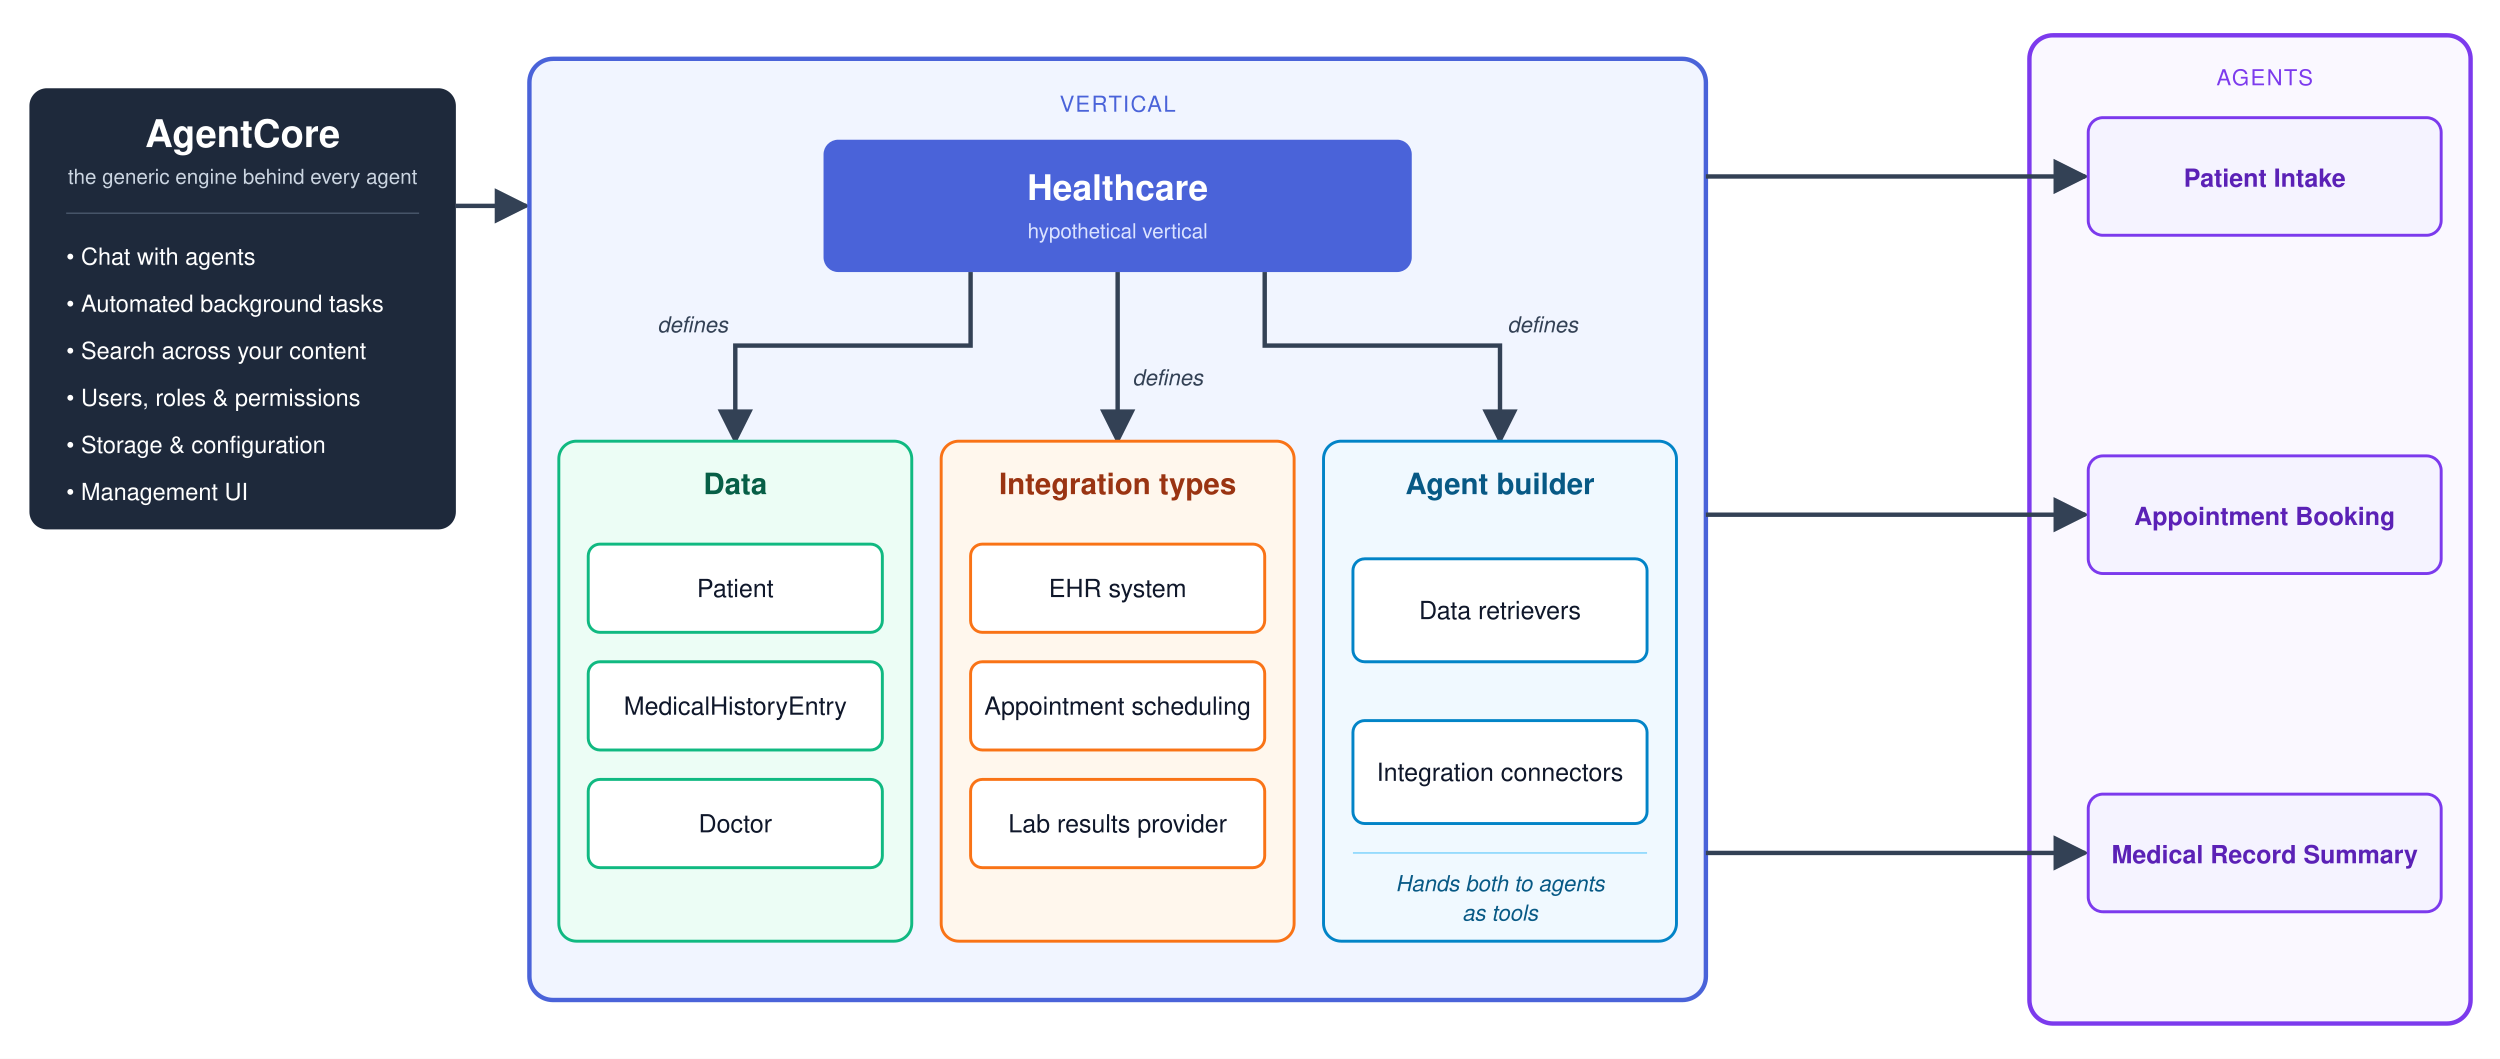
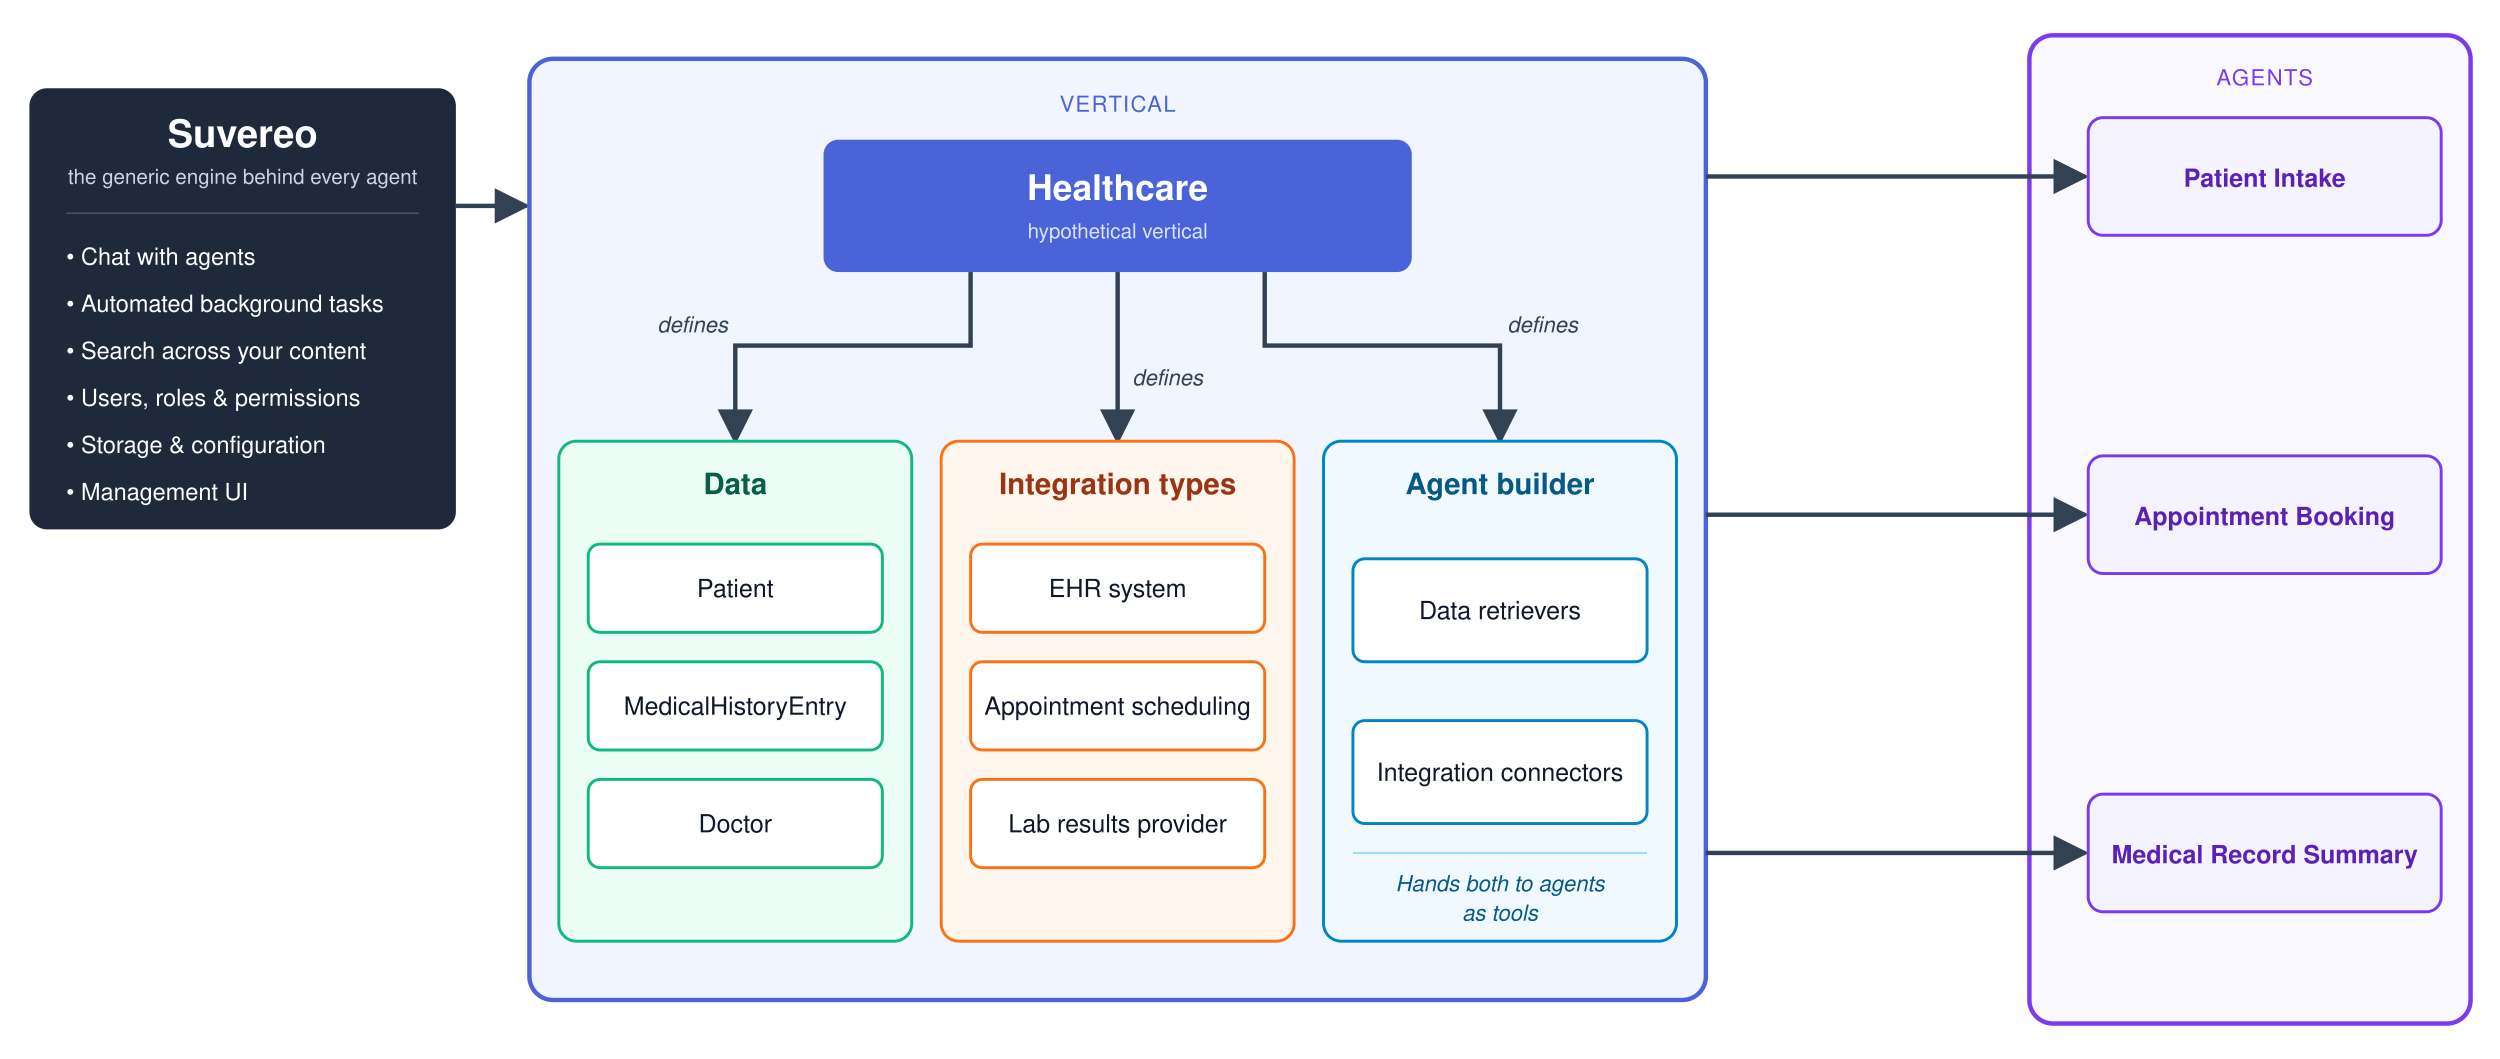
<svg xmlns="http://www.w3.org/2000/svg" width="1700" height="720" viewBox="0 0 1700 720" font-family="Helvetica, Arial, sans-serif">
  <defs>
    <marker id="arrow" viewBox="0 0 10 10" refX="9" refY="5" markerWidth="8" markerHeight="8" orient="auto-start-reverse">
      <path d="M0,0 L10,5 L0,10 z" fill="#334155" />
    </marker>
  </defs>
  <rect width="1700" height="720" fill="#ffffff" />
  <rect x="1380" y="24" width="300" height="672" rx="16" fill="#faf8ff" stroke="#7c3aed" stroke-width="3" />
  <text x="1540" y="58" text-anchor="middle" font-size="15" fill="#7c3aed" letter-spacing="1">AGENTS</text>
  <rect x="20" y="60" width="290" height="300" rx="12" fill="#1e293b" />
-   <text x="165" y="100" text-anchor="middle" font-size="26" font-weight="700" fill="#fff">AgentCore</text>
+   <text x="165" y="100" text-anchor="middle" font-size="26" font-weight="700" fill="#fff">Suvereo</text>
  <text x="165" y="125" text-anchor="middle" font-size="14" fill="#cbd5e1">the generic engine behind every agent</text>
  <line x1="45" y1="145" x2="285" y2="145" stroke="#475569" stroke-width="1" />
  <g font-size="16" fill="#fff">
    <text x="45" y="180">• Chat with agents</text>
    <text x="45" y="212">• Automated background tasks</text>
    <text x="45" y="244">• Search across your content</text>
    <text x="45" y="276">• Users, roles &amp; permissions</text>
    <text x="45" y="308">• Storage &amp; configuration</text>
    <text x="45" y="340">• Management UI</text>
  </g>
  <line x1="310" y1="140" x2="358" y2="140" stroke="#334155" stroke-width="3" marker-end="url(#arrow)" />
  <rect x="360" y="40" width="800" height="640" rx="16" fill="#f1f5ff" stroke="#4a63d9" stroke-width="3" />
  <text x="760" y="76" text-anchor="middle" font-size="15" fill="#4a63d9" letter-spacing="1">VERTICAL</text>
  <rect x="560" y="95" width="400" height="90" rx="10" fill="#4a63d9" />
  <text x="760" y="136" text-anchor="middle" font-size="24" font-weight="700" fill="#fff">Healthcare</text>
  <text x="760" y="162" text-anchor="middle" font-size="14" fill="#dbe3ff">hypothetical vertical</text>
  <path d="M660,185 L660,235 L500,235 L500,300" fill="none" stroke="#334155" stroke-width="3" marker-end="url(#arrow)" />
  <path d="M760,185 L760,300" fill="none" stroke="#334155" stroke-width="3" marker-end="url(#arrow)" />
  <path d="M860,185 L860,235 L1020,235 L1020,300" fill="none" stroke="#334155" stroke-width="3" marker-end="url(#arrow)" />
  <g font-size="15" font-style="italic" fill="#334155">
    <text x="495" y="226" text-anchor="end">defines</text>
    <text x="770" y="262">defines</text>
    <text x="1025" y="226">defines</text>
  </g>
  <rect x="380" y="300" width="240" height="340" rx="12" fill="#ecfdf5" stroke="#10b981" stroke-width="2" />
  <text x="500" y="336" text-anchor="middle" font-size="20" font-weight="700" fill="#065f46">Data</text>
  <rect x="400" y="370" width="200" height="60" rx="8" fill="#fff" stroke="#10b981" stroke-width="2" />
  <text x="500" y="406" text-anchor="middle" font-size="17" fill="#0f172a">Patient</text>
  <rect x="400" y="450" width="200" height="60" rx="8" fill="#fff" stroke="#10b981" stroke-width="2" />
  <text x="500" y="486" text-anchor="middle" font-size="17" fill="#0f172a">MedicalHistoryEntry</text>
  <rect x="400" y="530" width="200" height="60" rx="8" fill="#fff" stroke="#10b981" stroke-width="2" />
  <text x="500" y="566" text-anchor="middle" font-size="17" fill="#0f172a">Doctor</text>
  <rect x="640" y="300" width="240" height="340" rx="12" fill="#fff7ed" stroke="#f97316" stroke-width="2" />
  <text x="760" y="336" text-anchor="middle" font-size="20" font-weight="700" fill="#9a3412">Integration types</text>
  <rect x="660" y="370" width="200" height="60" rx="8" fill="#fff" stroke="#f97316" stroke-width="2" />
  <text x="760" y="406" text-anchor="middle" font-size="17" fill="#0f172a">EHR system</text>
  <rect x="660" y="450" width="200" height="60" rx="8" fill="#fff" stroke="#f97316" stroke-width="2" />
  <text x="760" y="486" text-anchor="middle" font-size="17" fill="#0f172a">Appointment scheduling</text>
  <rect x="660" y="530" width="200" height="60" rx="8" fill="#fff" stroke="#f97316" stroke-width="2" />
  <text x="760" y="566" text-anchor="middle" font-size="17" fill="#0f172a">Lab results provider</text>
  <rect x="900" y="300" width="240" height="340" rx="12" fill="#f0f9ff" stroke="#0284c7" stroke-width="2" />
  <text x="1020" y="336" text-anchor="middle" font-size="20" font-weight="700" fill="#075985">Agent builder</text>
  <rect x="920" y="380" width="200" height="70" rx="8" fill="#fff" stroke="#0284c7" stroke-width="2" />
  <text x="1020" y="421" text-anchor="middle" font-size="17" fill="#0f172a">Data retrievers</text>
  <rect x="920" y="490" width="200" height="70" rx="8" fill="#fff" stroke="#0284c7" stroke-width="2" />
  <text x="1020" y="531" text-anchor="middle" font-size="17" fill="#0f172a">Integration connectors</text>
  <line x1="920" y1="580" x2="1120" y2="580" stroke="#7dd3fc" stroke-width="1" />
  <text x="1020" y="606" text-anchor="middle" font-size="15" font-style="italic" fill="#075985">Hands both to agents</text>
  <text x="1020" y="626" text-anchor="middle" font-size="15" font-style="italic" fill="#075985">as tools</text>
  <line x1="1160" y1="120" x2="1418" y2="120" stroke="#334155" stroke-width="3" marker-end="url(#arrow)" />
  <line x1="1160" y1="350" x2="1418" y2="350" stroke="#334155" stroke-width="3" marker-end="url(#arrow)" />
  <line x1="1160" y1="580" x2="1418" y2="580" stroke="#334155" stroke-width="3" marker-end="url(#arrow)" />
  <rect x="1420" y="80" width="240" height="80" rx="10" fill="#f5f3ff" stroke="#7c3aed" stroke-width="2" />
  <text x="1540" y="127" text-anchor="middle" font-size="17" font-weight="700" fill="#5b21b6">Patient Intake</text>
  <rect x="1420" y="310" width="240" height="80" rx="10" fill="#f5f3ff" stroke="#7c3aed" stroke-width="2" />
  <text x="1540" y="357" text-anchor="middle" font-size="17" font-weight="700" fill="#5b21b6">Appointment Booking</text>
  <rect x="1420" y="540" width="240" height="80" rx="10" fill="#f5f3ff" stroke="#7c3aed" stroke-width="2" />
  <text x="1540" y="587" text-anchor="middle" font-size="17" font-weight="700" fill="#5b21b6">Medical Record Summary</text>
</svg>
